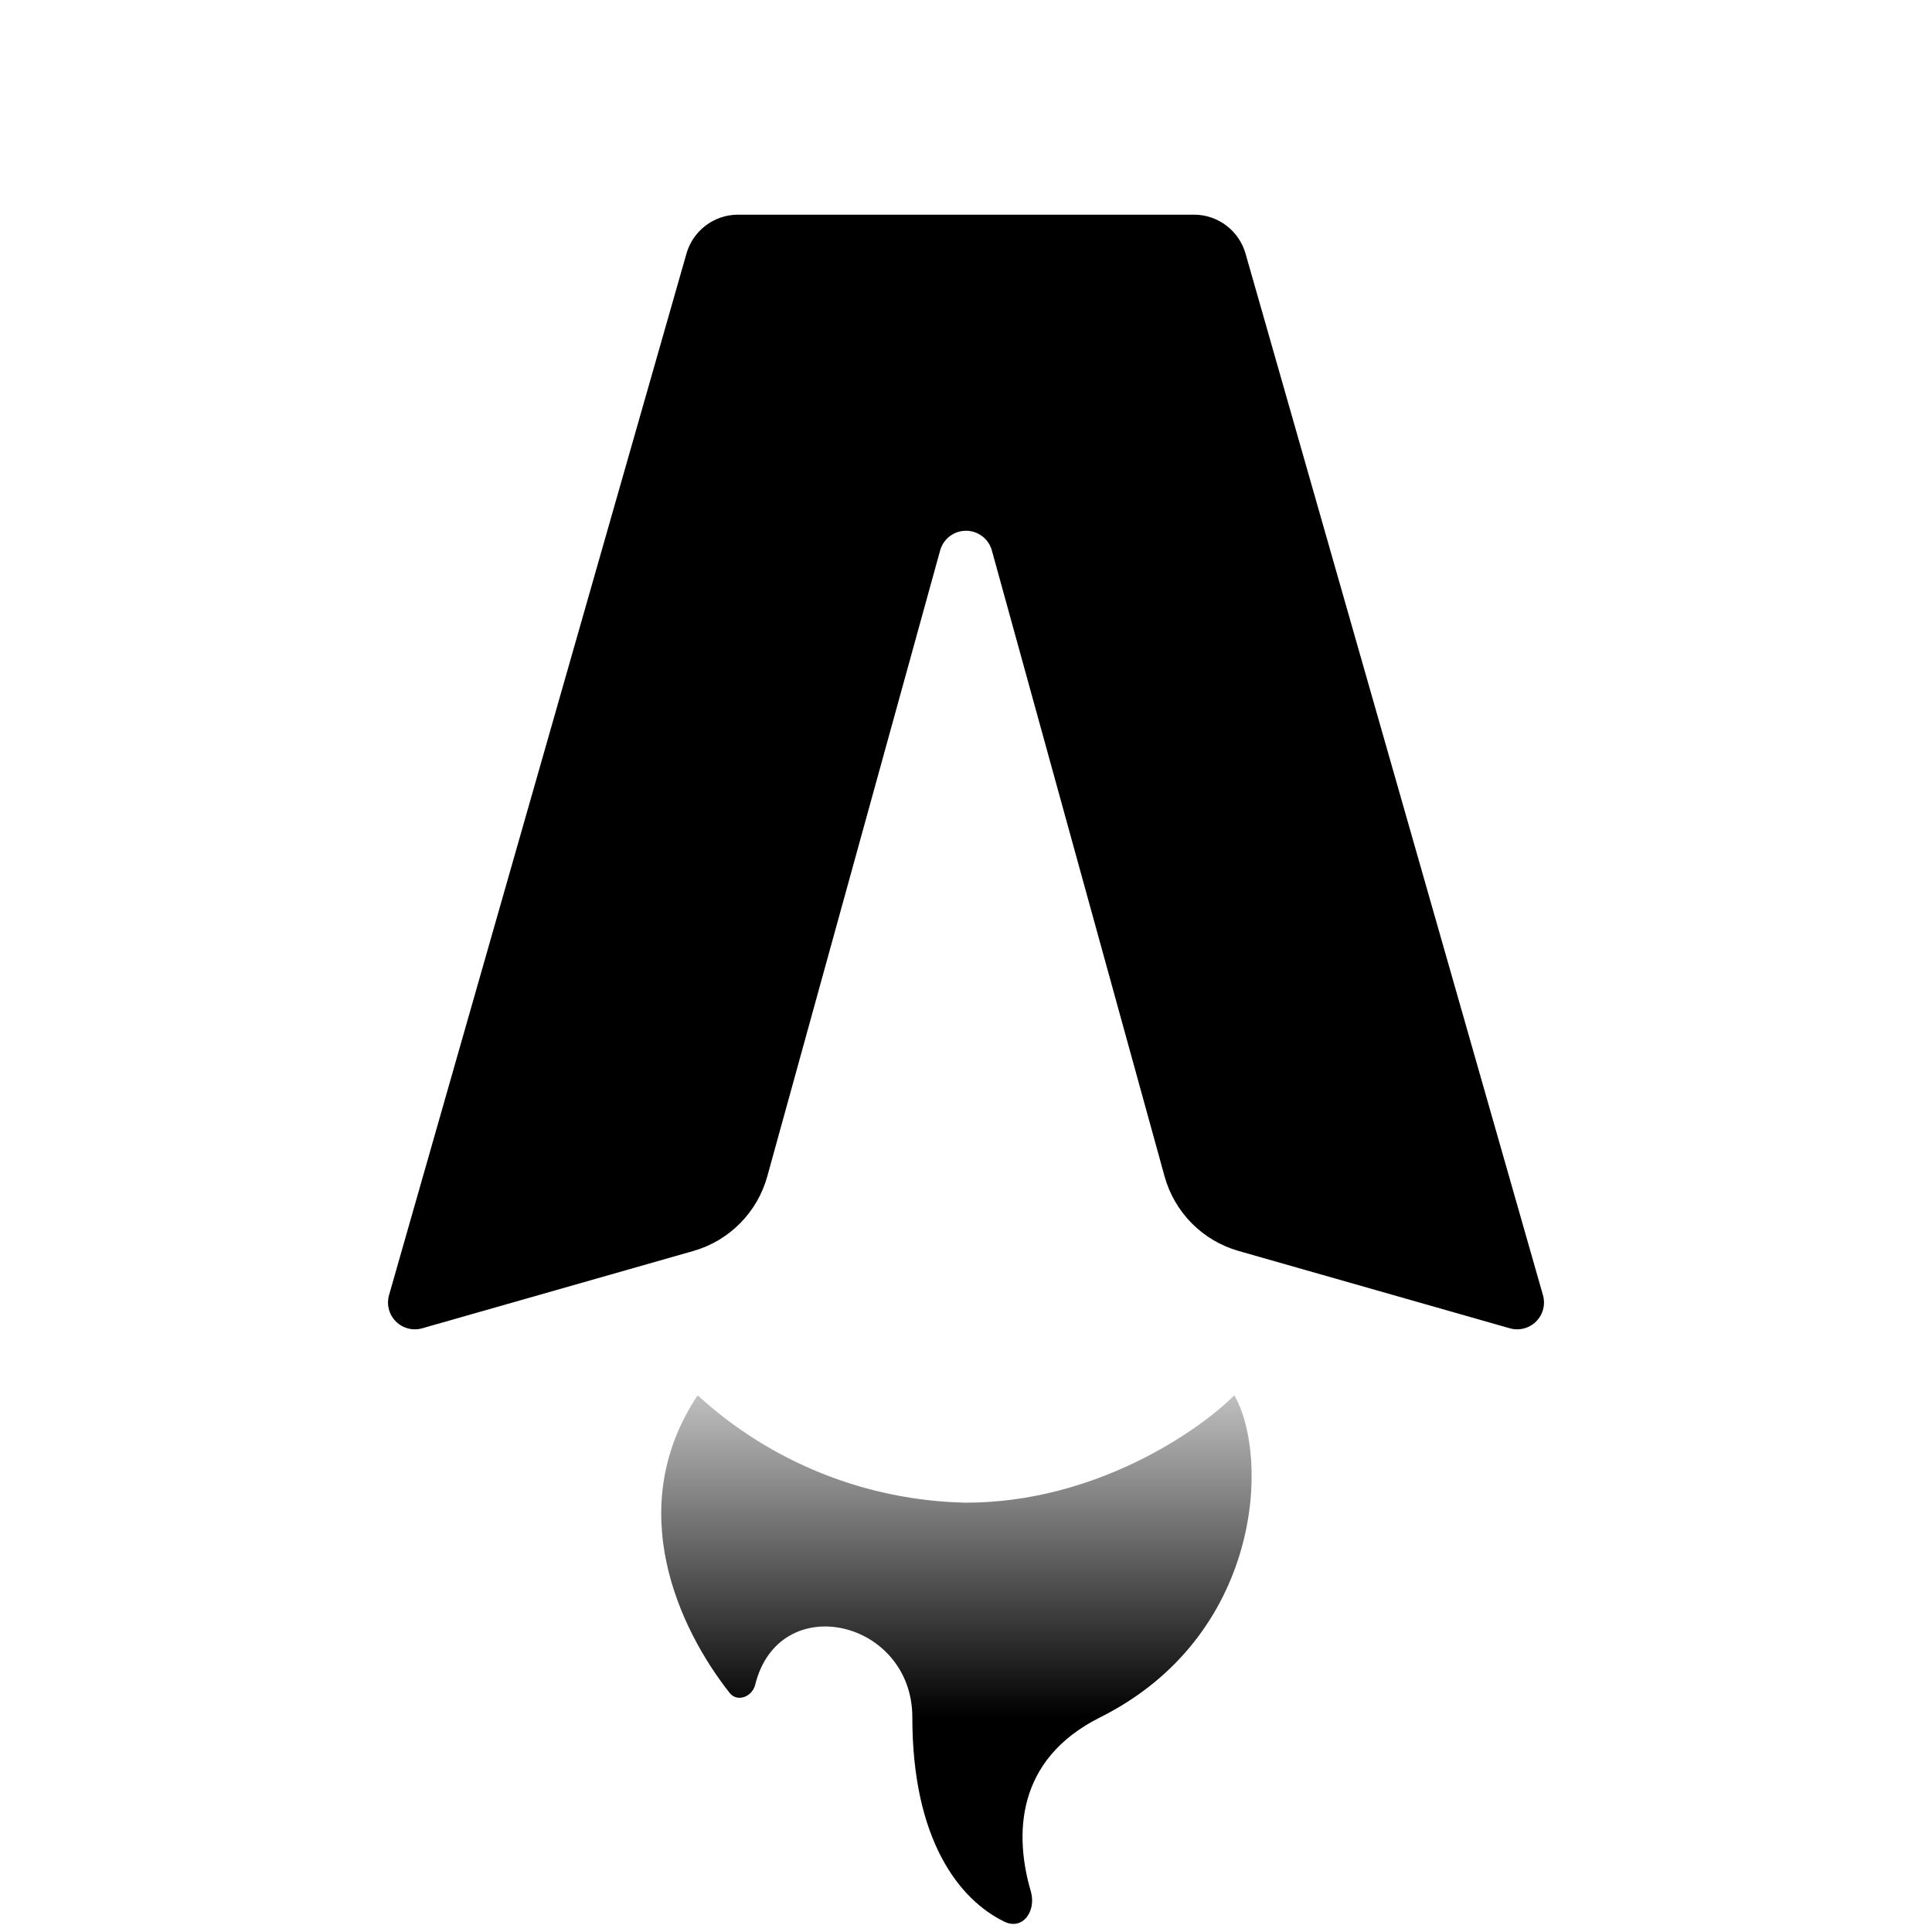
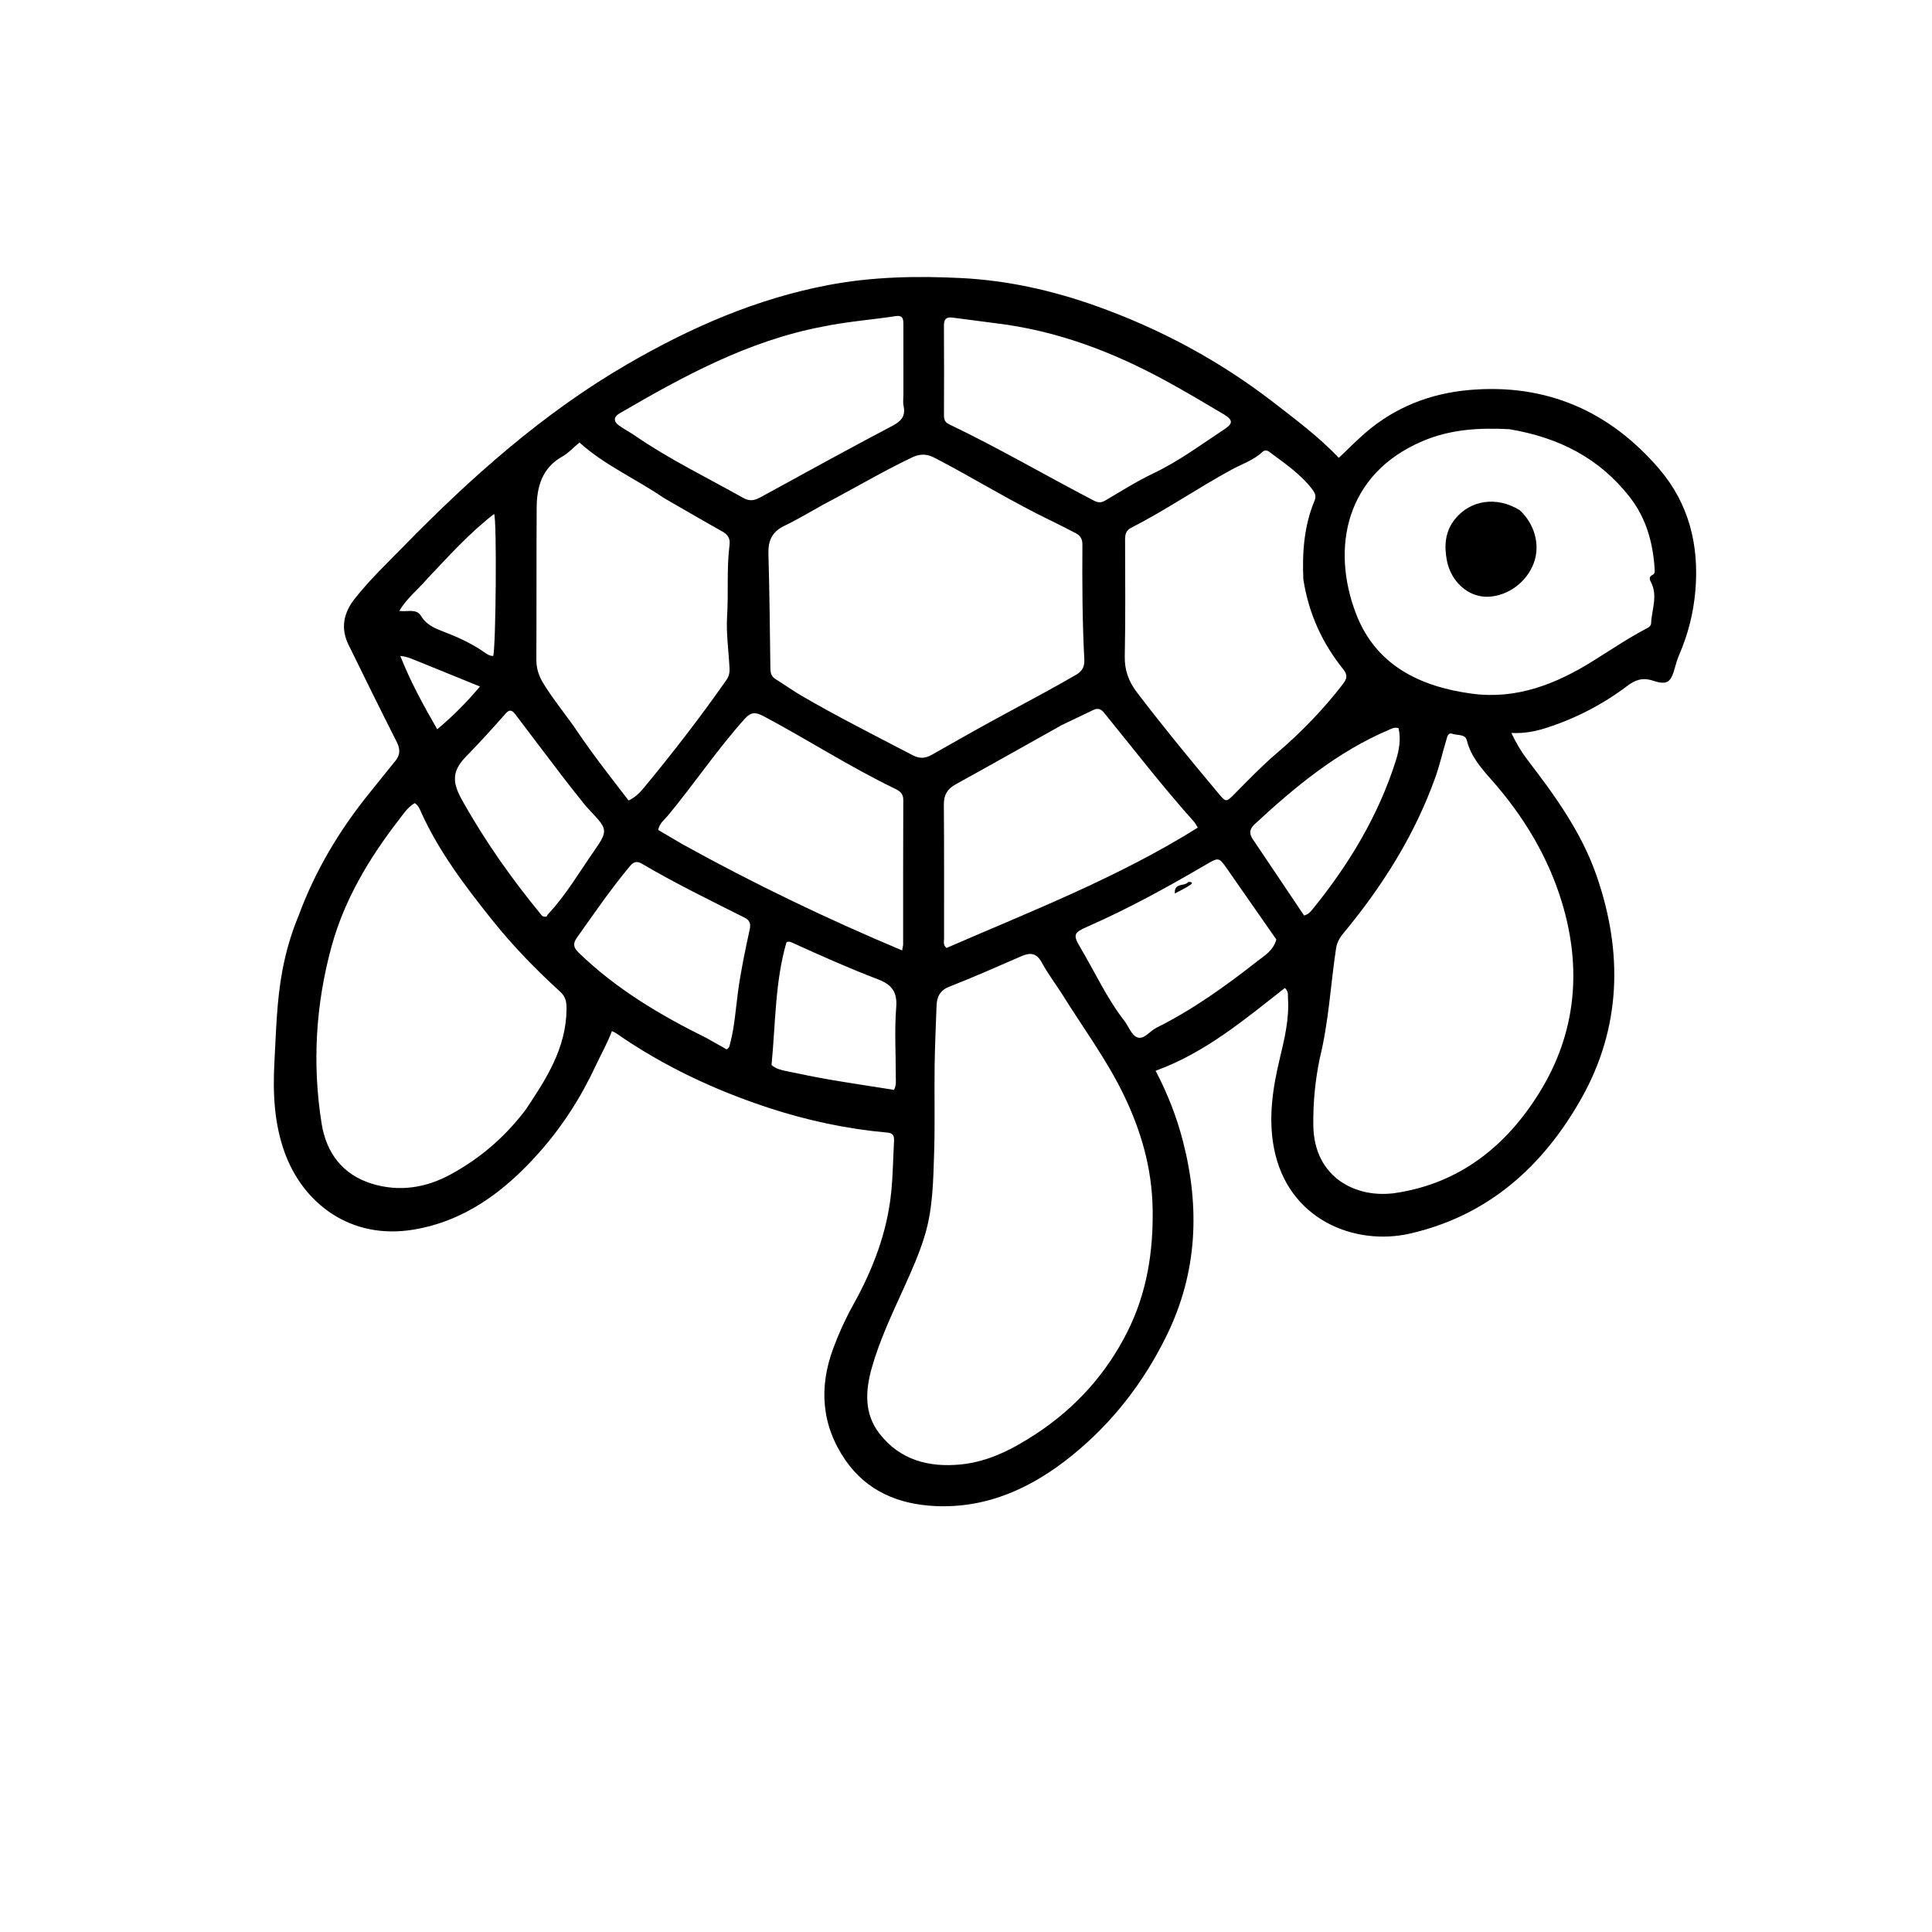
- <svg xmlns="http://www.w3.org/2000/svg" fill="none" viewBox="0 0 36 36">
-   <path fill="#000" d="M22.25 4h-8.5a1 1 0 0 0-.96.73l-5.54 19.4a.5.5 0 0 0 .62.62l5.05-1.44a2 2 0 0 0 1.38-1.4l3.22-11.66a.5.5 0 0 1 .96 0l3.22 11.67a2 2 0 0 0 1.38 1.39l5.05 1.44a.5.5 0 0 0 .62-.62l-5.54-19.4a1 1 0 0 0-.96-.73Z" />
-   <path fill="url(#gradient)" d="M18 28a7.63 7.63 0 0 1-5-2c-1.4 2.1-.35 4.35.6 5.55.14.17.41.07.47-.15.44-1.8 2.93-1.22 2.93.6 0 2.28.87 3.4 1.72 3.81.34.16.59-.2.49-.56-.31-1.05-.29-2.46 1.29-3.25 3-1.5 3.17-4.83 2.5-6-.67.67-2.6 2-5 2Z" />
-   <defs>
-     <linearGradient id="gradient" x1="16" x2="16" y1="32" y2="24" gradientUnits="userSpaceOnUse">
-       <stop stop-color="#000" />
-       <stop offset="1" stop-color="#000" stop-opacity="0" />
-     </linearGradient>
-   </defs>
-   <style>
-     @media (prefers-color-scheme:dark){:root{filter:invert(100%)}}
-   </style>
+ <svg xmlns="http://www.w3.org/2000/svg" version="1.1" id="Layer_1" x="0px" y="0px" width="100%" viewBox="0 0 1024 1024" enable-background="new 0 0 1024 1024" xml:space="preserve">
+   <path fill="#000000" opacity="1" stroke="none" d=" M158.257,485.331   C167.142,461.291 179.942,439.961 195.774,420.384   C200.383,414.683 204.936,408.937 209.574,403.26   C212.232,400.006 212.151,396.927 210.239,393.159   C201.574,376.08 193.127,358.889 184.703,341.688   C180.422,332.948 182.126,324.835 187.949,317.424   C195.793,307.442 204.998,298.682 213.838,289.645   C249.706,252.979 287.848,218.959 332.451,193.06   C365.876,173.652 400.999,158.264 439.284,151.039   C462.486,146.661 485.792,146.199 509.353,147.373   C534.078,148.605 557.851,153.958 580.889,162.16   C614.801,174.235 646.3,191.113 674.905,213.22   C686.882,222.477 698.996,231.529 709.617,242.664   C714.552,237.991 718.956,233.482 723.711,229.38   C739.492,215.763 758.109,208.533 778.65,206.717   C819.469,203.108 853.172,217.836 879.508,248.664   C895.137,266.959 900.632,288.922 898.591,312.964   C897.577,324.916 894.704,336.207 889.971,347.136   C889.049,349.264 888.38,351.517 887.768,353.759   C885.606,361.676 883.764,363.281 876.051,360.759   C870.472,358.935 866.63,360.42 862.393,363.615   C849.391,373.424 835.103,380.808 819.564,385.802   C813.827,387.646 808.031,388.816 801.049,388.485   C803.744,394.176 806.516,398.744 809.841,403.07   C824.39,422 838.331,441.366 846.235,464.195   C860.258,504.697 859.343,544.713 838.05,582.392   C817.799,618.228 788.769,644.327 747.358,653.814   C718.279,660.476 682.58,646.666 675.24,608.589   C672.148,592.548 674.554,576.783 678.287,561.157   C680.804,550.622 683.369,540.11 682.663,529.144   C682.549,527.366 683.058,525.419 680.997,523.655   C659.693,540.336 638.833,557.981 612.495,567.531   C618.934,579.797 623.748,592.232 627.048,605.097   C636.059,640.22 634.629,674.529 618.421,707.706   C606.216,732.688 589.538,754.179 568.069,771.538   C547.152,788.451 523.469,799.54 495.639,798.241   C476.199,797.333 459.369,790.276 448.079,773.901   C435.358,755.452 433.915,735.268 441.743,714.359   C444.669,706.546 448.112,698.972 452.17,691.681   C462.632,672.887 470.286,653.112 472.396,631.55   C473.27,622.613 473.386,613.602 473.862,604.625   C473.994,602.143 473.387,600.569 470.415,600.305   C448.953,598.396 428.002,593.927 407.538,587.221   C378.732,577.781 351.547,564.997 326.59,547.664   C326.072,547.305 325.465,547.075 324.336,546.496   C321.91,552.939 318.601,558.702 315.82,564.679   C307.89,581.725 297.829,597.376 285.351,611.336   C267.453,631.359 246.579,647.119 219.317,651.703   C185.712,657.353 160.568,637.68 150.871,610.817   C145.314,595.424 144.559,579.327 145.447,563.04   C146.333,546.763 146.642,530.444 149.675,514.377   C151.53,504.556 154.263,494.947 158.257,485.331  M562.398,526.065   C558.943,520.765 555.142,515.652 552.134,510.109   C549.415,505.099 546.079,504.748 541.388,506.789   C528.719,512.302 516.079,517.908 503.218,522.941   C498.075,524.953 496.549,528.4 496.384,533.211   C496.019,543.862 495.506,554.511 495.367,565.165   C495.167,580.493 495.598,595.836 495.103,611.151   C494.635,625.585 494.47,640.144 490.345,654.176   C487.43,664.092 483.18,673.533 478.93,682.926   C472.681,696.738 466.152,710.465 462.042,725.074   C458.67,737.06 457.896,749.276 466.187,759.908   C477.083,773.879 492.259,777.812 509.011,776.21   C523.943,774.782 536.957,768.005 549.339,759.837   C570.257,746.037 586.482,727.971 597.642,705.665   C607.888,685.186 611.364,663.229 610.914,640.302   C610.496,618.962 604.747,599.239 595.629,580.358   C586.477,561.407 573.845,544.509 562.398,526.065  M699.516,560.871   C697.064,572.627 695.927,584.469 696.086,596.517   C696.453,624.331 719.03,635.431 739.836,632.282   C774,627.111 798.704,607.091 816.182,578.67   C835.393,547.43 838.494,513.294 827.838,478.245   C820.422,453.851 807.46,432.494 790.569,413.378   C785.131,407.224 779.574,400.923 777.464,392.438   C776.588,388.918 772.469,389.891 769.845,388.946   C767.333,388.041 767.02,390.786 766.537,392.353   C764.531,398.861 763.071,405.555 760.783,411.956   C749.781,442.736 732.579,469.906 711.804,494.932   C709.822,497.319 708.574,499.788 708.104,502.901   C705.229,521.936 704.32,541.261 699.516,560.871  M436.686,267.26   C429.693,271.117 422.847,275.283 415.661,278.74   C409.201,281.848 407.08,286.572 407.278,293.491   C407.861,313.772 408.051,334.064 408.321,354.353   C408.353,356.699 408.872,358.539 410.966,359.857   C415.752,362.872 420.367,366.175 425.253,369.012   C444.389,380.124 464.166,390.043 483.766,400.295   C487.465,402.23 490.437,402.012 493.968,399.999   C507.698,392.169 521.475,384.414 535.392,376.922   C547.113,370.611 558.841,364.325 570.357,357.642   C573.66,355.725 574.902,353.31 574.705,349.526   C573.645,329.237 573.564,308.926 573.698,288.616   C573.717,285.718 572.61,283.848 570.176,282.6   C565.883,280.399 561.607,278.16 557.261,276.069   C536.097,265.889 516.159,253.439 495.328,242.636   C490.958,240.369 487.432,240.518 483.182,242.551   C467.551,250.027 452.677,258.904 436.686,267.26  M278.648,588.13   C289.535,571.881 300.079,555.557 300.286,534.877   C300.324,531.036 299.785,528.251 296.91,525.627   C283.978,513.827 271.772,501.298 260.847,487.61   C246.613,469.775 232.806,451.628 223.279,430.666   C222.478,428.904 221.842,426.923 219.822,425.671   C216.136,427.775 213.869,431.336 211.378,434.557   C195.678,454.864 182.562,476.724 175.739,501.597   C167.288,532.407 165.442,563.893 170.458,595.489   C172.924,611.02 181.575,622.639 197.166,627.408   C211.541,631.806 225.573,629.664 238.685,622.555   C254.246,614.119 267.5,602.861 278.648,588.13  M799.963,227.485   C784.238,226.657 768.969,227.445 753.987,233.809   C713.181,251.143 705.284,290.42 718.775,325.429   C729.259,352.636 752.659,363.983 780.162,367.664   C803.684,370.813 824.404,362.692 843.945,350.566   C853.418,344.688 862.642,338.398 872.531,333.206   C873.765,332.558 875.056,331.853 875.118,330.41   C875.434,323.081 878.855,315.718 874.979,308.421   C874.178,306.913 873.971,305.594 875.859,304.712   C877.175,304.097 877.076,302.933 877.001,301.714   C876.149,287.795 872.57,274.752 863.908,263.589   C847.883,242.938 826.3,231.857 799.963,227.485  M690.807,307.109   C690.169,292.854 691.133,278.812 696.71,265.453   C697.696,263.092 697.085,261.438 695.659,259.543   C689.43,251.266 680.931,245.625 672.81,239.531   C671.57,238.6 670.277,238.451 669.174,239.49   C664.45,243.936 658.305,245.914 652.776,248.919   C634.766,258.705 617.864,270.397 599.593,279.708   C596.641,281.213 596.311,283.425 596.317,286.266   C596.358,306.763 596.572,327.266 596.15,347.755   C595.995,355.242 598.233,361.261 602.657,367.052   C616.616,385.324 631.175,403.103 645.967,420.699   C649.755,425.205 649.935,425.257 654.281,420.854   C661.534,413.504 668.681,406.05 676.563,399.34   C689.535,388.298 701.321,376.108 711.738,362.601   C713.803,359.924 714.46,357.852 712.019,354.816   C700.963,341.069 693.688,325.538 690.807,307.109  M351.72,263.852   C337.088,253.801 320.57,246.662 307.122,234.529   C303.975,237.158 301.345,240.113 298.083,241.942   C287.352,247.961 284.527,257.863 284.45,268.972   C284.263,295.776 284.435,322.583 284.272,349.388   C284.243,354.099 285.476,358.076 287.901,362.057   C293.374,371.039 300.174,379.057 306.034,387.751   C314.49,400.295 323.858,412.159 333.163,424.278   C336.672,422.663 339.089,420.158 341.293,417.498   C356.59,399.038 371.241,380.082 384.995,360.437   C386.329,358.533 386.782,356.587 386.674,354.354   C386.226,345.071 384.813,335.673 385.379,326.545   C386.161,313.943 385.072,301.303 386.676,288.767   C387.122,285.287 385.646,283.262 382.673,281.6   C372.505,275.913 362.45,270.026 351.72,263.852  M562.77,384.299   C544.034,394.788 525.34,405.355 506.53,415.71   C502.064,418.169 500.217,421.349 500.261,426.513   C500.462,450.164 500.332,473.819 500.371,497.472   C500.373,499.034 499.727,500.822 501.66,502.443   C546.67,482.9 592.67,465.07 634.862,438.657   C633.906,437.16 633.482,436.242 632.836,435.521   C616.182,416.905 600.926,397.134 585.178,377.772   C583.319,375.487 581.641,375.235 579.192,376.436   C573.964,379.001 568.674,381.439 562.77,384.299  M361.884,447.549   C399.491,468.352 438.147,486.949 478.168,503.748   C478.442,502.01 478.679,501.21 478.679,500.409   C478.697,474.94 478.629,449.471 478.761,424.003   C478.78,420.371 476.686,419.158 474.034,417.875   C450.349,406.414 428.228,392.112 405.029,379.755   C400.548,377.368 398.116,377.168 394.577,381.129   C380.028,397.416 367.859,415.565 353.952,432.346   C352.109,434.57 349.489,436.374 348.86,439.905   C352.991,442.331 357.12,444.756 361.884,447.549  M435.566,173.206   C396.458,180.717 362.137,199.416 328.273,219.163   C325.135,220.993 325.175,223.405 328.009,225.47   C330.69,227.425 333.692,228.933 336.426,230.822   C354.689,243.435 374.667,253.045 393.933,263.904   C397.413,265.865 399.988,265.253 403.129,263.532   C426.347,250.815 449.536,238.041 472.962,225.716   C477.814,223.163 480.06,220.492 478.905,215.069   C478.497,213.157 478.838,211.085 478.836,209.087   C478.825,196.759 478.804,184.432 478.811,172.105   C478.813,169.396 478.722,166.948 474.851,167.537   C462.049,169.486 449.099,170.404 435.566,173.206  M527.455,171.283   C519.874,170.294 512.294,169.294 504.711,168.322   C501.523,167.914 500.276,169.246 500.3,172.557   C500.416,188.386 500.371,204.216 500.32,220.045   C500.313,222.231 500.77,223.786 502.977,224.841   C529.136,237.351 554.164,252.012 579.872,265.384   C582.081,266.534 583.738,266.496 585.853,265.258   C594.188,260.379 602.372,255.144 611.074,251.013   C624.566,244.606 636.453,235.76 648.803,227.609   C653.733,224.356 653.588,222.544 648.334,219.421   C638.311,213.462 628.285,207.491 618.048,201.916   C589.911,186.594 560.39,175.218 527.455,171.283  M676.474,497.935   C667.72,485.371 658.977,472.798 650.205,460.247   C646.114,454.393 645.867,454.36 639.463,458.113   C618.913,470.156 598.067,481.624 576.223,491.201   C569.205,494.278 568.568,495.407 572.474,501.985   C580.204,515.002 586.508,528.88 595.84,540.938   C598.174,543.952 599.73,548.642 602.716,549.802   C606.341,551.211 609.414,546.475 612.914,544.736   C632.257,535.125 649.691,522.567 666.618,509.295   C670.436,506.301 674.956,503.737 676.474,497.935  M374.309,550.091   C378.015,552.174 381.721,554.256 385.165,556.192   C386.683,555.304 386.681,554.227 386.931,553.288   C389.291,544.428 389.891,535.296 391.078,526.255   C392.569,514.897 394.967,503.708 397.377,492.522   C397.97,489.773 397.513,487.815 394.694,486.397   C376.426,477.202 358.018,468.259 340.38,457.874   C337.364,456.098 335.73,456.854 333.716,459.269   C323.687,471.295 314.87,484.203 305.804,496.937   C303.51,500.158 303.927,502.244 306.744,504.969   C326.359,523.943 349.368,537.786 374.309,550.091  M310.379,427.093   C306.457,422.132 302.468,417.223 298.627,412.201   C290.135,401.093 281.717,389.928 273.27,378.786   C271.797,376.844 270.364,375.538 268.135,378.066   C261.207,385.924 254.111,393.701 246.841,401.165   C238.93,409.288 240.08,415.488 245.141,424.501   C257.098,445.793 271.038,465.57 286.484,484.379   C287.082,485.107 287.506,486.183 289.673,485.803   C289.718,485.734 290.087,484.956 290.646,484.356   C300.009,474.316 306.913,462.46 314.705,451.291   C322.533,440.069 322.067,439.566 312.559,429.449   C311.989,428.843 311.425,428.23 310.379,427.093  M408.92,564.459   C411.128,566.418 413.902,567.112 416.655,567.683   C424.459,569.302 432.266,570.934 440.119,572.278   C451.361,574.203 462.645,575.878 473.856,577.651   C475.178,575.037 474.788,572.848 474.789,570.727   C474.8,558.411 474.049,546.037 475.015,533.799   C475.673,525.477 472.352,521.721 465.299,519.035   C449.911,513.175 434.879,506.444 419.89,499.627   C419.001,499.222 418.043,498.813 416.843,499.438   C410.756,520.374 411.102,542.267 408.92,564.459  M676.371,463.178   C681.339,470.571 686.306,477.965 691.185,485.225   C693.427,484.643 694.526,483.354 695.568,482.073   C714.854,458.365 730.463,432.566 739.781,403.29   C741.565,397.684 742.609,391.791 741.254,385.959   C739.011,385.254 737.564,386.228 736.068,386.864   C708.79,398.468 686.4,417.006 664.944,436.898   C662.212,439.43 662.016,441.855 663.983,444.766   C667.99,450.698 671.985,456.638 676.371,463.178  M226.361,306.847   C221.567,312.463 215.599,317.093 211.622,323.806   C215.895,324.407 220.738,322.398 223.172,326.474   C226.03,331.26 230.562,333.053 235.147,334.814   C242.17,337.512 248.957,340.554 255.25,344.728   C257.11,345.962 258.912,347.642 261.391,347.696   C262.815,344.214 263.429,274.831 261.879,272.414   C248.909,282.436 238.009,294.525 226.361,306.847  M222.682,350.969   C219.484,349.818 216.477,348.02 212.174,347.673   C217.627,361.498 224.448,373.844 231.732,386.514   C240.004,379.622 247.158,372.426 254.397,363.864   C243.555,359.448 233.478,355.343 222.682,350.969  z" />
+   <path fill="#000000" opacity="1" stroke="none" d=" M805.471,270.392   C813.515,277.847 816.406,288.946 812.978,298.327   C809.263,308.491 799.347,315.857 788.8,316.288   C778.433,316.711 768.982,308.435 766.832,296.881   C765.385,289.111 765.934,281.675 771.145,275.181   C779.345,264.961 793.259,262.897 805.471,270.392  z" />
+   <path fill="#000000" opacity="1" stroke="none" d=" M629.778,467.514   C631.324,467.241 632.428,467.873 631.134,468.819   C628.683,470.608 625.831,471.848 622.692,473.565   C622.276,467.624 627.794,470 629.778,467.514  z" />
</svg>
